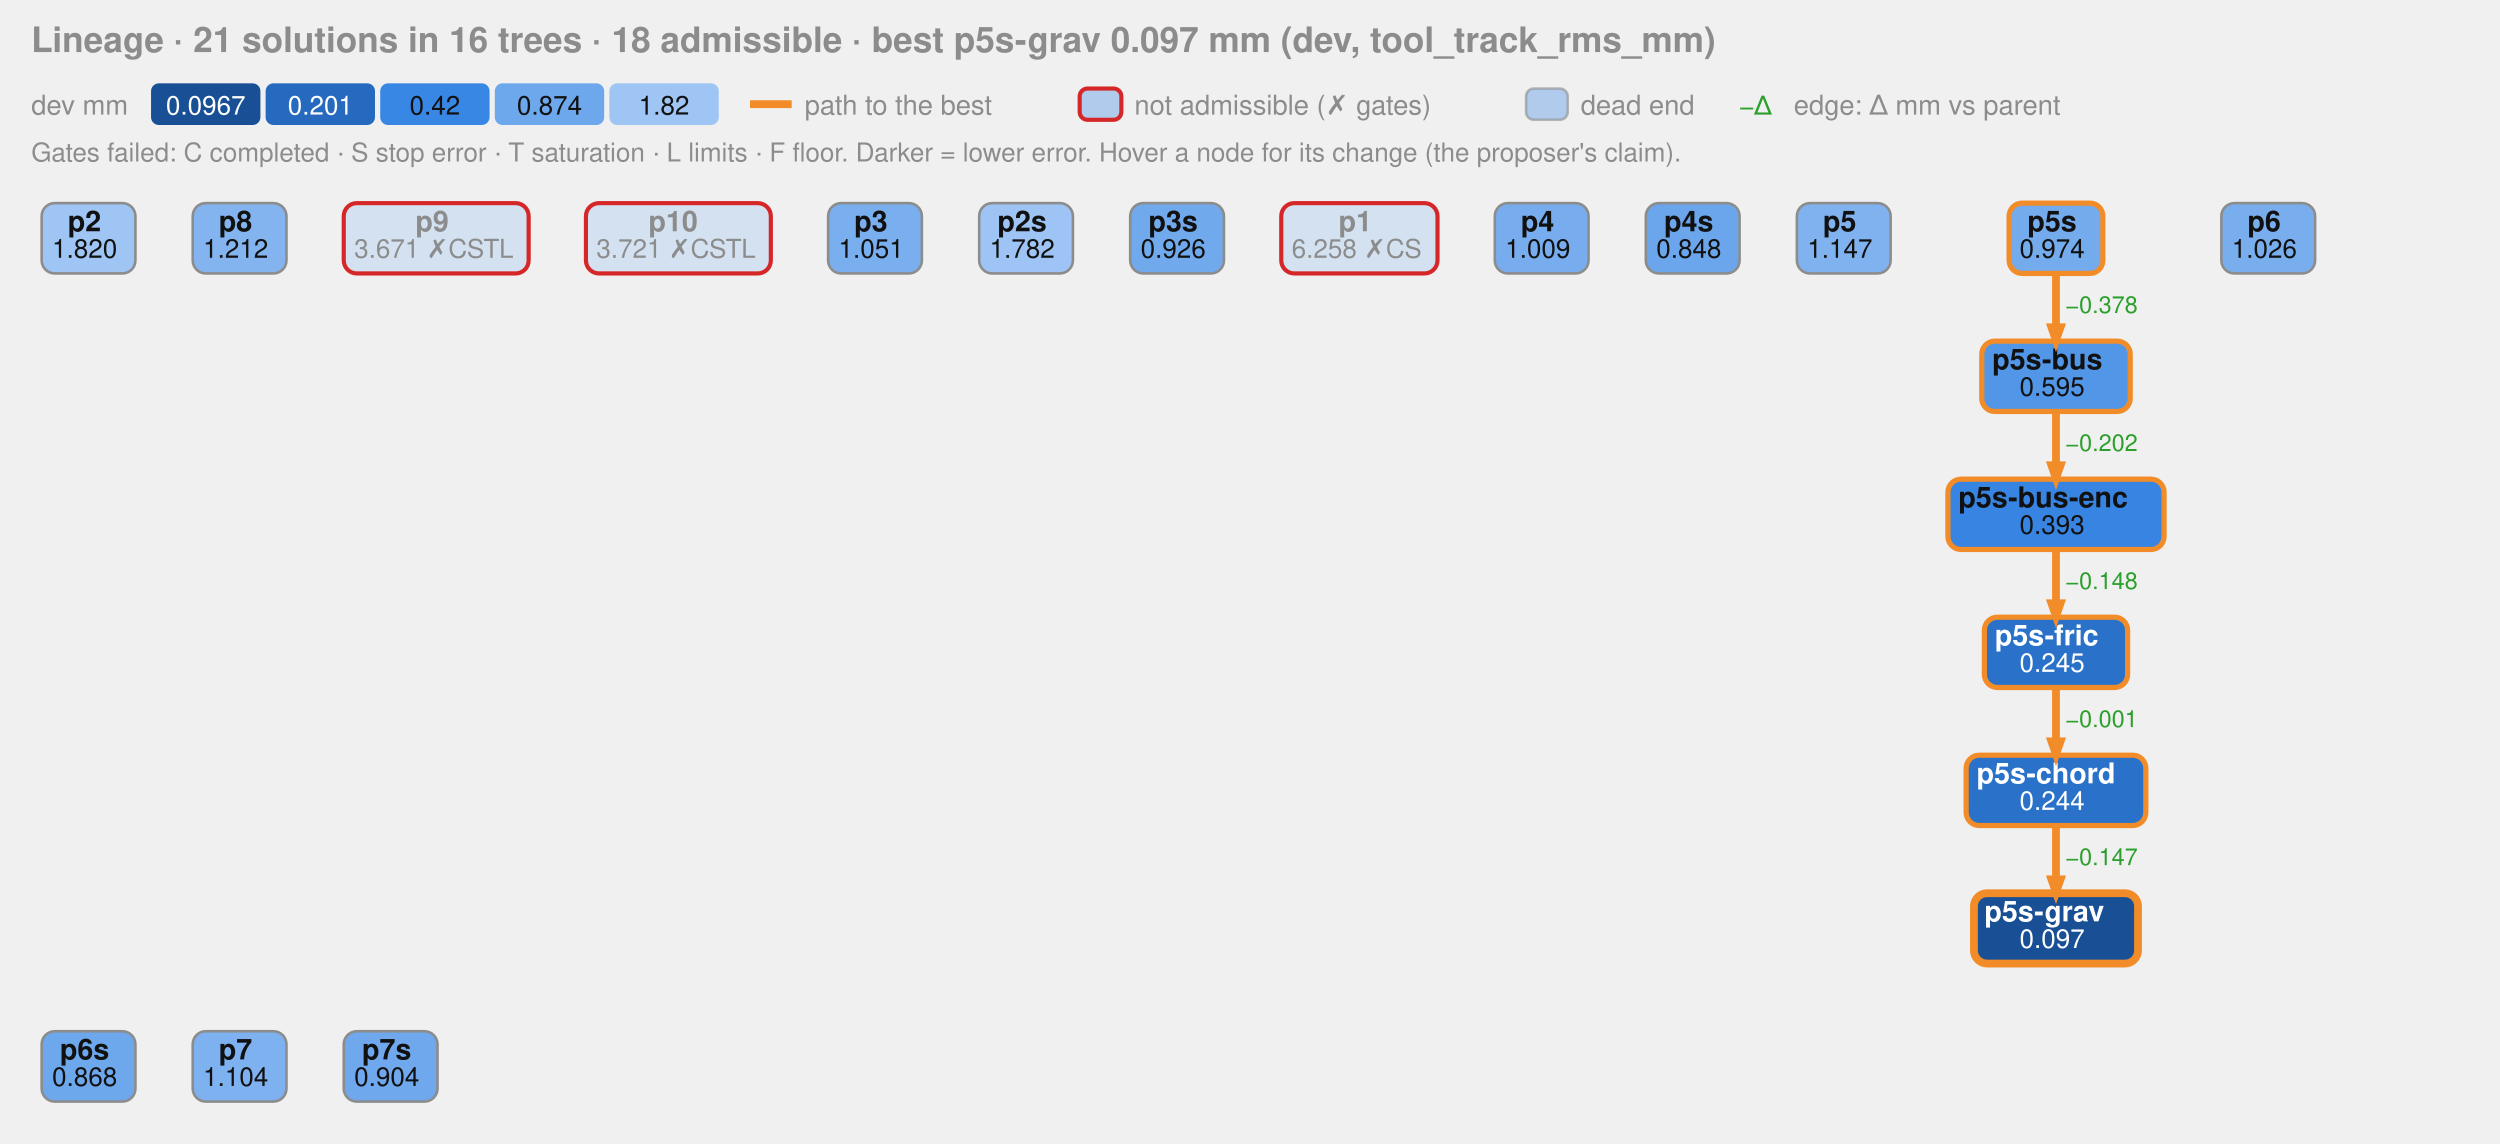
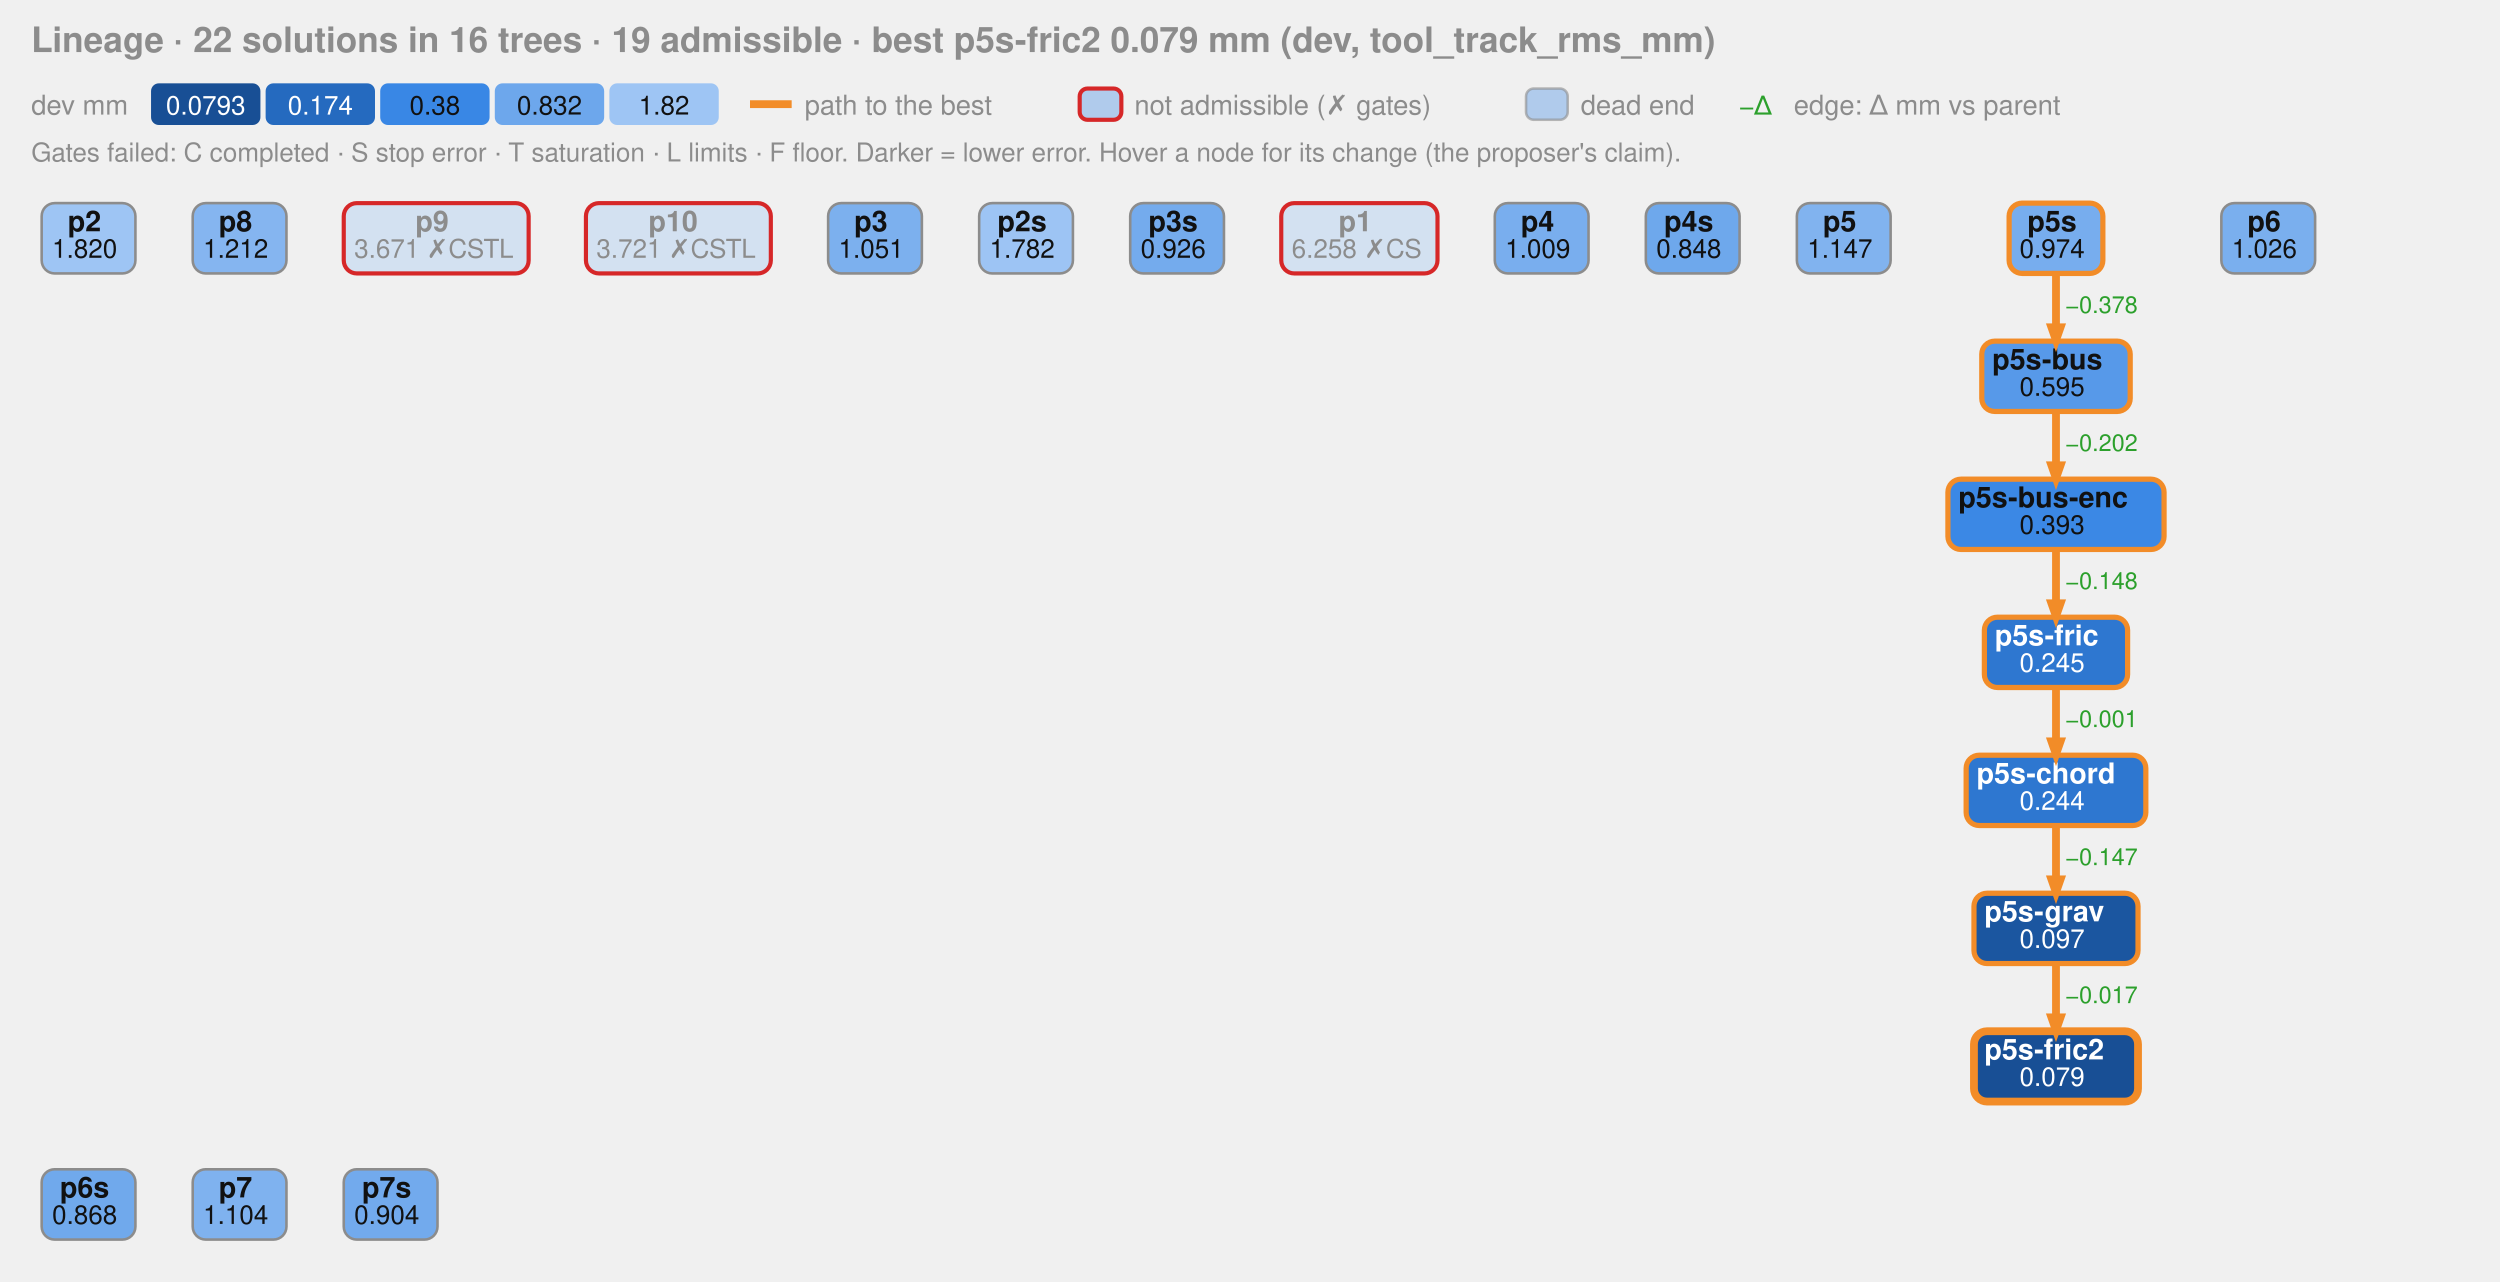
- <svg xmlns="http://www.w3.org/2000/svg" xmlns:xlink="http://www.w3.org/1999/xlink" width="960" height="439" viewBox="0 0 960 439" font-family="Helvetica, Arial, 'Liberation Sans', 'Nimbus Sans', sans-serif" font-size="11" fill="#8c8c8c" role="img" aria-label="Lineage · 21 solutions in 16 trees · 18 admissible · best p5s-grav 0.097 mm (dev, tool_track_rms_mm)">
-   <text x="12.0" y="20.0" font-size="13.5" font-weight="600">Lineage · 21 solutions in 16 trees · 18 admissible · best p5s-grav 0.097 mm (dev, tool_track_rms_mm)</text>
+ <svg xmlns="http://www.w3.org/2000/svg" xmlns:xlink="http://www.w3.org/1999/xlink" width="960" height="492" viewBox="0 0 960 492" font-family="Helvetica, Arial, 'Liberation Sans', 'Nimbus Sans', sans-serif" font-size="11" fill="#8c8c8c" role="img" aria-label="Lineage · 22 solutions in 16 trees · 19 admissible · best p5s-fric2 0.079 mm (dev, tool_track_rms_mm)">
+   <text x="12.0" y="20.0" font-size="13.5" font-weight="600">Lineage · 22 solutions in 16 trees · 19 admissible · best p5s-fric2 0.079 mm (dev, tool_track_rms_mm)</text>
  <text x="12.0" y="44.0" font-size="10.5">dev mm</text>
  <rect x="58.0" y="32.0" width="42" height="16" rx="3" fill="#184f95" />
-   <text x="79.0" y="44.0" fill="#ffffff" font-size="10" text-anchor="middle">0.0967</text>
+   <text x="79.0" y="44.0" fill="#ffffff" font-size="10" text-anchor="middle">0.0793</text>
  <rect x="102.0" y="32.0" width="42" height="16" rx="3" fill="#256abf" />
-   <text x="123.0" y="44.0" fill="#ffffff" font-size="10" text-anchor="middle">0.201</text>
+   <text x="123.0" y="44.0" fill="#ffffff" font-size="10" text-anchor="middle">0.174</text>
  <rect x="146.0" y="32.0" width="42" height="16" rx="3" fill="#3987e5" />
-   <text x="167.0" y="44.0" fill="#111111" font-size="10" text-anchor="middle">0.42</text>
+   <text x="167.0" y="44.0" fill="#111111" font-size="10" text-anchor="middle">0.38</text>
  <rect x="190.0" y="32.0" width="42" height="16" rx="3" fill="#6da7ec" />
-   <text x="211.0" y="44.0" fill="#111111" font-size="10" text-anchor="middle">0.874</text>
+   <text x="211.0" y="44.0" fill="#111111" font-size="10" text-anchor="middle">0.832</text>
  <rect x="234.0" y="32.0" width="42" height="16" rx="3" fill="#9ec5f4" />
  <text x="255.0" y="44.0" fill="#111111" font-size="10" text-anchor="middle">1.82</text>
  <line x1="288.0" x2="304.0" y1="40.0" y2="40.0" stroke="#f28c28" stroke-width="3" />
  <text x="309.0" y="44.0" font-size="10.5">path to the best</text>
  <rect x="414.6" y="34.0" width="16" height="12" rx="3" fill="#3987e5" fill-opacity="0.35" stroke="#d62728" stroke-width="1.6" />
  <text x="435.6" y="44.0" font-size="10.5">not admissible (✗ gates)</text>
  <rect x="586.0" y="34.0" width="16" height="12" rx="3" fill="#3987e5" fill-opacity="0.35" stroke="#8c8c8c" stroke-opacity="0.6" />
  <text x="607.0" y="44.0" font-size="10.5">dead end</text>
  <text x="667.8" y="44.0" fill="#2ca02c" font-size="10">−Δ</text>
  <text x="688.8" y="44.0" font-size="10.5">edge: Δ mm vs parent</text>
  <text x="12.0" y="62.0" font-size="10">Gates failed: C completed · S stop error · T saturation · L limits · F floor. Darker = lower error. Hover a node for its change (the proposer's claim).</text>
  <g transform="translate(12.0 74.0)">
    <g class="graph" transform="scale(1 1) rotate(0) translate(4 31)">
      <g class="node">
        <a xlink:title="#1 p2 · 1.820 mm · admissible · change: the trajectory's column (as built), board PD">
          <rect fill="#9ec5f4" stroke="#8c8c8c" x="0" y="-27" width="36" height="27" rx="5" />
          <text x="10" y="-16.2" font-weight="bold" fill="#111111">p2</text>
          <text x="4" y="-6" font-size="10" fill="#111111">1.820</text>
        </a>
      </g>
    </g>
  </g>
  <g transform="translate(70.0 74.0)">
    <g class="graph" transform="scale(1 1) rotate(0) translate(4 31)">
      <g class="node">
        <a xlink:title="#2 p8 · 1.212 mm · admissible · change: model at plan time, host spring + board damper">
-           <rect fill="#83b4f0" stroke="#8c8c8c" x="0" y="-27" width="36" height="27" rx="5" />
+           <rect fill="#85b5f0" stroke="#8c8c8c" x="0" y="-27" width="36" height="27" rx="5" />
          <text x="10" y="-16.2" font-weight="bold" fill="#111111">p8</text>
          <text x="4" y="-6" font-size="10" fill="#111111">1.212</text>
        </a>
      </g>
    </g>
  </g>
  <g transform="translate(128.0 74.0)">
    <g class="graph" transform="scale(1 1) rotate(0) translate(4 31)">
      <g class="node inadmissible">
        <a xlink:title="#3 p9 · 3.671 mm · not admissible: completed 25 tasks, stop_error_max_mm 11 tasks, saturation_share_pct 17 tasks, limit_violations 33 tasks · change: model at the host on the measured state, computed torque on the host">
          <rect fill="#9ec5f4" fill-opacity="0.35" stroke="#d62728" stroke-width="1.6" x="0" y="-27" width="71" height="27" rx="5" />
          <text x="27.5" y="-16.2" font-weight="bold" fill="#8c8c8c">p9</text>
          <text x="4" y="-6" font-size="10" fill="#8c8c8c">3.671 ✗CSTL</text>
        </a>
      </g>
    </g>
  </g>
  <g transform="translate(221.0 74.0)">
    <g class="graph" transform="scale(1 1) rotate(0) translate(4 31)">
      <g class="node inadmissible">
        <a xlink:title="#4 p10 · 3.721 mm · not admissible: completed 28 tasks, stop_error_max_mm 17 tasks, saturation_share_pct 19 tasks, limit_violations 32 tasks · change: model at plan time, PD on the host">
          <rect fill="#9ec5f4" fill-opacity="0.35" stroke="#d62728" stroke-width="1.6" x="0" y="-27" width="71" height="27" rx="5" />
          <text x="24" y="-16.2" font-weight="bold" fill="#8c8c8c">p10</text>
          <text x="4" y="-6" font-size="10" fill="#8c8c8c">3.721 ✗CSTL</text>
        </a>
      </g>
    </g>
  </g>
  <g transform="translate(314.0 74.0)">
    <g class="graph" transform="scale(1 1) rotate(0) translate(4 31)">
      <g class="node">
        <a xlink:title="#5 p3 · 1.051 mm · admissible · change: model at plan time, board PD, the datasheet's lookahead">
-           <rect fill="#79afee" stroke="#8c8c8c" x="0" y="-27" width="36" height="27" rx="5" />
+           <rect fill="#7cb0ee" stroke="#8c8c8c" x="0" y="-27" width="36" height="27" rx="5" />
          <text x="10" y="-16.2" font-weight="bold" fill="#111111">p3</text>
          <text x="4" y="-6" font-size="10" fill="#111111">1.051</text>
        </a>
      </g>
    </g>
  </g>
  <g transform="translate(372.0 74.0)">
    <g class="graph" transform="scale(1 1) rotate(0) translate(4 31)">
      <g class="node">
        <a xlink:title="#6 p2s · 1.782 mm · admissible · change: the trajectory's column (as built), board PD, secant_mid_ff">
          <rect fill="#9dc4f4" stroke="#8c8c8c" x="0" y="-27" width="36" height="27" rx="5" />
          <text x="7" y="-16.2" font-weight="bold" fill="#111111">p2s</text>
          <text x="4" y="-6" font-size="10" fill="#111111">1.782</text>
        </a>
      </g>
    </g>
  </g>
  <g transform="translate(430.0 74.0)">
    <g class="graph" transform="scale(1 1) rotate(0) translate(4 31)">
      <g class="node">
        <a xlink:title="#7 p3s · 0.926 mm · admissible · change: model at plan time, board PD, the datasheet's lookahead, secant_mid_ff">
-           <rect fill="#71a9ed" stroke="#8c8c8c" x="0" y="-27" width="36" height="27" rx="5" />
+           <rect fill="#74abed" stroke="#8c8c8c" x="0" y="-27" width="36" height="27" rx="5" />
          <text x="7" y="-16.2" font-weight="bold" fill="#111111">p3s</text>
          <text x="4" y="-6" font-size="10" fill="#111111">0.926</text>
        </a>
      </g>
    </g>
  </g>
  <g transform="translate(488.0 74.0)">
    <g class="graph" transform="scale(1 1) rotate(0) translate(4 31)">
      <g class="node inadmissible">
        <a xlink:title="#8 p1 · 6.258 mm · not admissible: completed 41 tasks, stop_error_max_mm 41 tasks · change: no feed-forward, board PD, calibrated lookahead">
          <rect fill="#9ec5f4" fill-opacity="0.35" stroke="#d62728" stroke-width="1.6" x="0" y="-27" width="60" height="27" rx="5" />
          <text x="22" y="-16.2" font-weight="bold" fill="#8c8c8c">p1</text>
          <text x="4" y="-6" font-size="10" fill="#8c8c8c">6.258 ✗CS</text>
        </a>
      </g>
    </g>
  </g>
  <g transform="translate(570.0 74.0)">
    <g class="graph" transform="scale(1 1) rotate(0) translate(4 31)">
      <g class="node">
        <a xlink:title="#9 p4 · 1.009 mm · admissible · change: model at plan time, board PD, calibrated lookahead">
-           <rect fill="#77adee" stroke="#8c8c8c" x="0" y="-27" width="36" height="27" rx="5" />
+           <rect fill="#79aeee" stroke="#8c8c8c" x="0" y="-27" width="36" height="27" rx="5" />
          <text x="10" y="-16.2" font-weight="bold" fill="#111111">p4</text>
          <text x="4" y="-6" font-size="10" fill="#111111">1.009</text>
        </a>
      </g>
    </g>
  </g>
  <g transform="translate(628.0 74.0)">
    <g class="graph" transform="scale(1 1) rotate(0) translate(4 31)">
      <g class="node">
        <a xlink:title="#10 p4s · 0.848 mm · admissible · change: model at plan time, board PD, calibrated lookahead, secant_mid_ff">
-           <rect fill="#6ba6ec" stroke="#8c8c8c" x="0" y="-27" width="36" height="27" rx="5" />
+           <rect fill="#6ea8ec" stroke="#8c8c8c" x="0" y="-27" width="36" height="27" rx="5" />
          <text x="7" y="-16.2" font-weight="bold" fill="#111111">p4s</text>
          <text x="4" y="-6" font-size="10" fill="#111111">0.848</text>
        </a>
      </g>
    </g>
  </g>
  <g transform="translate(686.0 74.0)">
    <g class="graph" transform="scale(1 1) rotate(0) translate(4 31)">
      <g class="node">
        <a xlink:title="#11 p5 · 1.147 mm · admissible · change: model + Coulomb at plan time, board PD, calibrated lookahead">
-           <rect fill="#7fb2ef" stroke="#8c8c8c" x="0" y="-27" width="36" height="27" rx="5" />
+           <rect fill="#81b3ef" stroke="#8c8c8c" x="0" y="-27" width="36" height="27" rx="5" />
          <text x="10" y="-16.2" font-weight="bold" fill="#111111">p5</text>
          <text x="4" y="-6" font-size="10" fill="#111111">1.147</text>
        </a>
      </g>
    </g>
  </g>
  <g transform="translate(744.0 74.0)">
-     <g class="graph" transform="scale(1 1) rotate(0) translate(4 296)">
+     <g class="graph" transform="scale(1 1) rotate(0) translate(4 349)">
      <g class="node path">
        <a xlink:title="#12 p5s · 0.974 mm · admissible · change: model + Coulomb at plan time, board PD, calibrated lookahead, secant_mid_ff">
-           <rect fill="#74abed" stroke="#f28c28" stroke-width="2" x="23.5" y="-292" width="36" height="27" rx="5" />
-           <text x="30.5" y="-281.2" font-weight="bold" fill="#111111">p5s</text>
-           <text x="27.5" y="-271" font-size="10" fill="#111111">0.974</text>
+           <rect fill="#77adee" stroke="#f28c28" stroke-width="2" x="23.5" y="-345" width="36" height="27" rx="5" />
+           <text x="30.5" y="-334.2" font-weight="bold" fill="#111111">p5s</text>
+           <text x="27.5" y="-324" font-size="10" fill="#111111">0.974</text>
        </a>
      </g>
      <g class="node path">
        <a xlink:title="#17 p5s-bus · 0.595 mm · admissible · parent p5s · change: lookahead = the deployment's bus command delay per joint, not the friction-inflated calibration (Coulomb is already in the ff)">
-           <rect fill="#5296e8" stroke="#f28c28" stroke-width="2" x="13" y="-239" width="57" height="27" rx="5" />
-           <text x="17" y="-228.2" font-weight="bold" fill="#111111">p5s-bus</text>
-           <text x="27.5" y="-218" font-size="10" fill="#111111">0.595</text>
+           <rect fill="#5799e9" stroke="#f28c28" stroke-width="2" x="13" y="-292" width="57" height="27" rx="5" />
+           <text x="17" y="-281.2" font-weight="bold" fill="#111111">p5s-bus</text>
+           <text x="27.5" y="-271" font-size="10" fill="#111111">0.595</text>
+         </a>
+       </g>
+       <g class="edge path">
+         <path fill="none" stroke="#f28c28" stroke-width="3" d="M41.5,-317.89C41.5,-311.81 41.5,-304.4 41.5,-297.71" />
+         <polygon fill="#f28c28" stroke="#f28c28" stroke-width="3" points="43.25,-297.32 41.5,-292.32 39.75,-297.32 43.25,-297.32" />
+         <text text-anchor="middle" x="59" y="-302.8" font-size="9" fill="#2ca02c">−0.378</text>
+       </g>
+       <g class="node path">
+         <a xlink:title="#18 p5s-bus-enc · 0.393 mm · admissible · parent p5s-bus · change: lookahead = bus delay minus the board's own lead (encoder delay + one board tick, 0.75 ms), from the deployment's board fields">
+           <rect fill="#3b88e5" stroke="#f28c28" stroke-width="2" x="0" y="-239" width="83" height="27" rx="5" />
+           <text x="4" y="-228.2" font-weight="bold" fill="#111111">p5s-bus-enc</text>
+           <text x="27.5" y="-218" font-size="10" fill="#111111">0.393</text>
        </a>
      </g>
      <g class="edge path">
        <path fill="none" stroke="#f28c28" stroke-width="3" d="M41.5,-264.89C41.5,-258.81 41.5,-251.4 41.5,-244.71" />
        <polygon fill="#f28c28" stroke="#f28c28" stroke-width="3" points="43.25,-244.32 41.5,-239.32 39.75,-244.32 43.25,-244.32" />
-         <text text-anchor="middle" x="59" y="-249.8" font-size="9" fill="#2ca02c">−0.378</text>
-       </g>
-       <g class="node path">
-         <a xlink:title="#18 p5s-bus-enc · 0.393 mm · admissible · parent p5s-bus · change: lookahead = bus delay minus the board's own lead (encoder delay + one board tick, 0.75 ms), from the deployment's board fields">
-           <rect fill="#3784e2" stroke="#f28c28" stroke-width="2" x="0" y="-186" width="83" height="27" rx="5" />
-           <text x="4" y="-175.2" font-weight="bold" fill="#111111">p5s-bus-enc</text>
-           <text x="27.5" y="-165" font-size="10" fill="#111111">0.393</text>
+         <text text-anchor="middle" x="59" y="-249.8" font-size="9" fill="#2ca02c">−0.202</text>
+       </g>
+       <g class="node path">
+         <a xlink:title="#19 p5s-fric · 0.245 mm · admissible · parent p5s-bus-enc · change: friction ff = per-joint Coulomb tanh(qd/vs) + viscous identified from p5s-bus-enc's dev run records, replacing the given model's Coulomb">
+           <rect fill="#2e77d0" stroke="#f28c28" stroke-width="2" x="14" y="-186" width="55" height="27" rx="5" />
+           <text x="18" y="-175.2" font-weight="bold" fill="#ffffff">p5s-fric</text>
+           <text x="27.5" y="-165" font-size="10" fill="#ffffff">0.245</text>
        </a>
      </g>
      <g class="edge path">
        <path fill="none" stroke="#f28c28" stroke-width="3" d="M41.5,-211.89C41.5,-205.81 41.5,-198.4 41.5,-191.71" />
        <polygon fill="#f28c28" stroke="#f28c28" stroke-width="3" points="43.25,-191.32 41.5,-186.32 39.75,-191.32 43.25,-191.32" />
-         <text text-anchor="middle" x="59" y="-196.8" font-size="9" fill="#2ca02c">−0.202</text>
-       </g>
-       <g class="node path">
-         <a xlink:title="#19 p5s-fric · 0.245 mm · admissible · parent p5s-bus-enc · change: friction ff = per-joint Coulomb tanh(qd/vs) + viscous identified from p5s-bus-enc's dev run records, replacing the given model's Coulomb">
-           <rect fill="#2a72c9" stroke="#f28c28" stroke-width="2" x="14" y="-133" width="55" height="27" rx="5" />
-           <text x="18" y="-122.2" font-weight="bold" fill="#ffffff">p5s-fric</text>
-           <text x="27.5" y="-112" font-size="10" fill="#ffffff">0.245</text>
+         <text text-anchor="middle" x="59" y="-196.8" font-size="9" fill="#2ca02c">−0.148</text>
+       </g>
+       <g class="node path">
+         <a xlink:title="#20 p5s-chord · 0.244 mm · admissible · parent p5s-fric · change: position sent = sample - a(s+T/2)·T²/12: the board's straight walk over a host period becomes the least-squares line of the curve, not its …">
+           <rect fill="#2e77d0" stroke="#f28c28" stroke-width="2" x="7" y="-133" width="69" height="27" rx="5" />
+           <text x="11" y="-122.2" font-weight="bold" fill="#ffffff">p5s-chord</text>
+           <text x="27.5" y="-112" font-size="10" fill="#ffffff">0.244</text>
        </a>
      </g>
      <g class="edge path">
        <path fill="none" stroke="#f28c28" stroke-width="3" d="M41.5,-158.89C41.5,-152.81 41.5,-145.4 41.5,-138.71" />
        <polygon fill="#f28c28" stroke="#f28c28" stroke-width="3" points="43.25,-138.32 41.5,-133.32 39.75,-138.32 43.25,-138.32" />
-         <text text-anchor="middle" x="59" y="-143.8" font-size="9" fill="#2ca02c">−0.148</text>
-       </g>
-       <g class="node path">
-         <a xlink:title="#20 p5s-chord · 0.244 mm · admissible · parent p5s-fric · change: position sent = sample - a(s+T/2)·T²/12: the board's straight walk over a host period becomes the least-squares line of the curve, not its …">
-           <rect fill="#2a72c9" stroke="#f28c28" stroke-width="2" x="7" y="-80" width="69" height="27" rx="5" />
-           <text x="11" y="-69.2" font-weight="bold" fill="#ffffff">p5s-chord</text>
-           <text x="27.5" y="-59" font-size="10" fill="#ffffff">0.244</text>
+         <text text-anchor="middle" x="59" y="-143.8" font-size="9" fill="#2ca02c">−0.001</text>
+       </g>
+       <g class="node path">
+         <a xlink:title="#21 p5s-grav · 0.097 mm · admissible · parent p5s-chord · change: ff minus a gravity-shaped torque error per joint, fitted from p5s-chord's dev joint errors (kp·e + kd·ė on sin/cos of q2, q2+q3, q2+q3+q4, …">
+           <rect fill="#1b56a0" stroke="#f28c28" stroke-width="2" x="10" y="-80" width="63" height="27" rx="5" />
+           <text x="14" y="-69.2" font-weight="bold" fill="#ffffff">p5s-grav</text>
+           <text x="27.5" y="-59" font-size="10" fill="#ffffff">0.097</text>
        </a>
      </g>
      <g class="edge path">
        <path fill="none" stroke="#f28c28" stroke-width="3" d="M41.5,-105.89C41.5,-99.81 41.5,-92.4 41.5,-85.71" />
        <polygon fill="#f28c28" stroke="#f28c28" stroke-width="3" points="43.25,-85.32 41.5,-80.32 39.75,-85.32 43.25,-85.32" />
-         <text text-anchor="middle" x="59" y="-90.8" font-size="9" fill="#2ca02c">−0.001</text>
+         <text text-anchor="middle" x="59" y="-90.8" font-size="9" fill="#2ca02c">−0.147</text>
      </g>
      <g class="node best path">
-         <a xlink:title="#21 p5s-grav · 0.097 mm · admissible · parent p5s-chord · change: ff minus a gravity-shaped torque error per joint, fitted from p5s-chord's dev joint errors (kp·e + kd·ė on sin/cos of q2, q2+q3, q2+q3+q4, …">
+         <a xlink:title="#22 p5s-fric2 · 0.079 mm · admissible · parent p5s-grav · change: friction correction in target qd (odd multi-scale tanh basis + qd), fitted from p5s-grav's dev joint errors (kp·e + kd·ė), subtracted from …">
          <rect fill="#184f95" stroke="#f28c28" stroke-width="3" x="10" y="-27" width="63" height="27" rx="5" />
-           <text x="14" y="-16.2" font-weight="bold" fill="#ffffff">p5s-grav</text>
-           <text x="27.5" y="-6" font-size="10" fill="#ffffff">0.097</text>
+           <text x="14" y="-16.2" font-weight="bold" fill="#ffffff">p5s-fric2</text>
+           <text x="27.5" y="-6" font-size="10" fill="#ffffff">0.079</text>
        </a>
      </g>
      <g class="edge path">
        <path fill="none" stroke="#f28c28" stroke-width="3" d="M41.5,-52.89C41.5,-46.81 41.5,-39.4 41.5,-32.71" />
        <polygon fill="#f28c28" stroke="#f28c28" stroke-width="3" points="43.25,-32.32 41.5,-27.32 39.75,-32.32 43.25,-32.32" />
-         <text text-anchor="middle" x="59" y="-37.8" font-size="9" fill="#2ca02c">−0.147</text>
+         <text text-anchor="middle" x="59" y="-37.8" font-size="9" fill="#2ca02c">−0.017</text>
      </g>
    </g>
  </g>
  <g transform="translate(849.0 74.0)">
    <g class="graph" transform="scale(1 1) rotate(0) translate(4 31)">
      <g class="node">
        <a xlink:title="#13 p6 · 1.026 mm · admissible · change: model at the host on the measured state, board PD, calibrated lookahead">
-           <rect fill="#78aeee" stroke="#8c8c8c" x="0" y="-27" width="36" height="27" rx="5" />
+           <rect fill="#7aafee" stroke="#8c8c8c" x="0" y="-27" width="36" height="27" rx="5" />
          <text x="10" y="-16.2" font-weight="bold" fill="#111111">p6</text>
          <text x="4" y="-6" font-size="10" fill="#111111">1.026</text>
        </a>
      </g>
    </g>
  </g>
-   <g transform="translate(12.0 392.0)">
+   <g transform="translate(12.0 445.0)">
    <g class="graph" transform="scale(1 1) rotate(0) translate(4 31)">
      <g class="node">
        <a xlink:title="#14 p6s · 0.868 mm · admissible · change: model at the host on the measured state, board PD, calibrated lookahead, secant_mid_ff">
-           <rect fill="#6da7ec" stroke="#8c8c8c" x="0" y="-27" width="36" height="27" rx="5" />
+           <rect fill="#70a9ec" stroke="#8c8c8c" x="0" y="-27" width="36" height="27" rx="5" />
          <text x="7" y="-16.2" font-weight="bold" fill="#111111">p6s</text>
          <text x="4" y="-6" font-size="10" fill="#111111">0.868</text>
        </a>
      </g>
    </g>
  </g>
-   <g transform="translate(70.0 392.0)">
+   <g transform="translate(70.0 445.0)">
    <g class="graph" transform="scale(1 1) rotate(0) translate(4 31)">
      <g class="node">
        <a xlink:title="#15 p7 · 1.104 mm · admissible · change: model at plan time, computed-torque gains re-sent each tick, calibrated lookahead">
-           <rect fill="#7db1ef" stroke="#8c8c8c" x="0" y="-27" width="36" height="27" rx="5" />
+           <rect fill="#7fb2ef" stroke="#8c8c8c" x="0" y="-27" width="36" height="27" rx="5" />
          <text x="10" y="-16.2" font-weight="bold" fill="#111111">p7</text>
          <text x="4" y="-6" font-size="10" fill="#111111">1.104</text>
        </a>
      </g>
    </g>
  </g>
-   <g transform="translate(128.0 392.0)">
+   <g transform="translate(128.0 445.0)">
    <g class="graph" transform="scale(1 1) rotate(0) translate(4 31)">
      <g class="node">
        <a xlink:title="#16 p7s · 0.904 mm · admissible · change: model at plan time, computed-torque gains re-sent each tick, calibrated lookahead, secant_mid_ff">
-           <rect fill="#6fa8ec" stroke="#8c8c8c" x="0" y="-27" width="36" height="27" rx="5" />
+           <rect fill="#72aaed" stroke="#8c8c8c" x="0" y="-27" width="36" height="27" rx="5" />
          <text x="7" y="-16.2" font-weight="bold" fill="#111111">p7s</text>
          <text x="4" y="-6" font-size="10" fill="#111111">0.904</text>
        </a>
      </g>
    </g>
  </g>
</svg>
